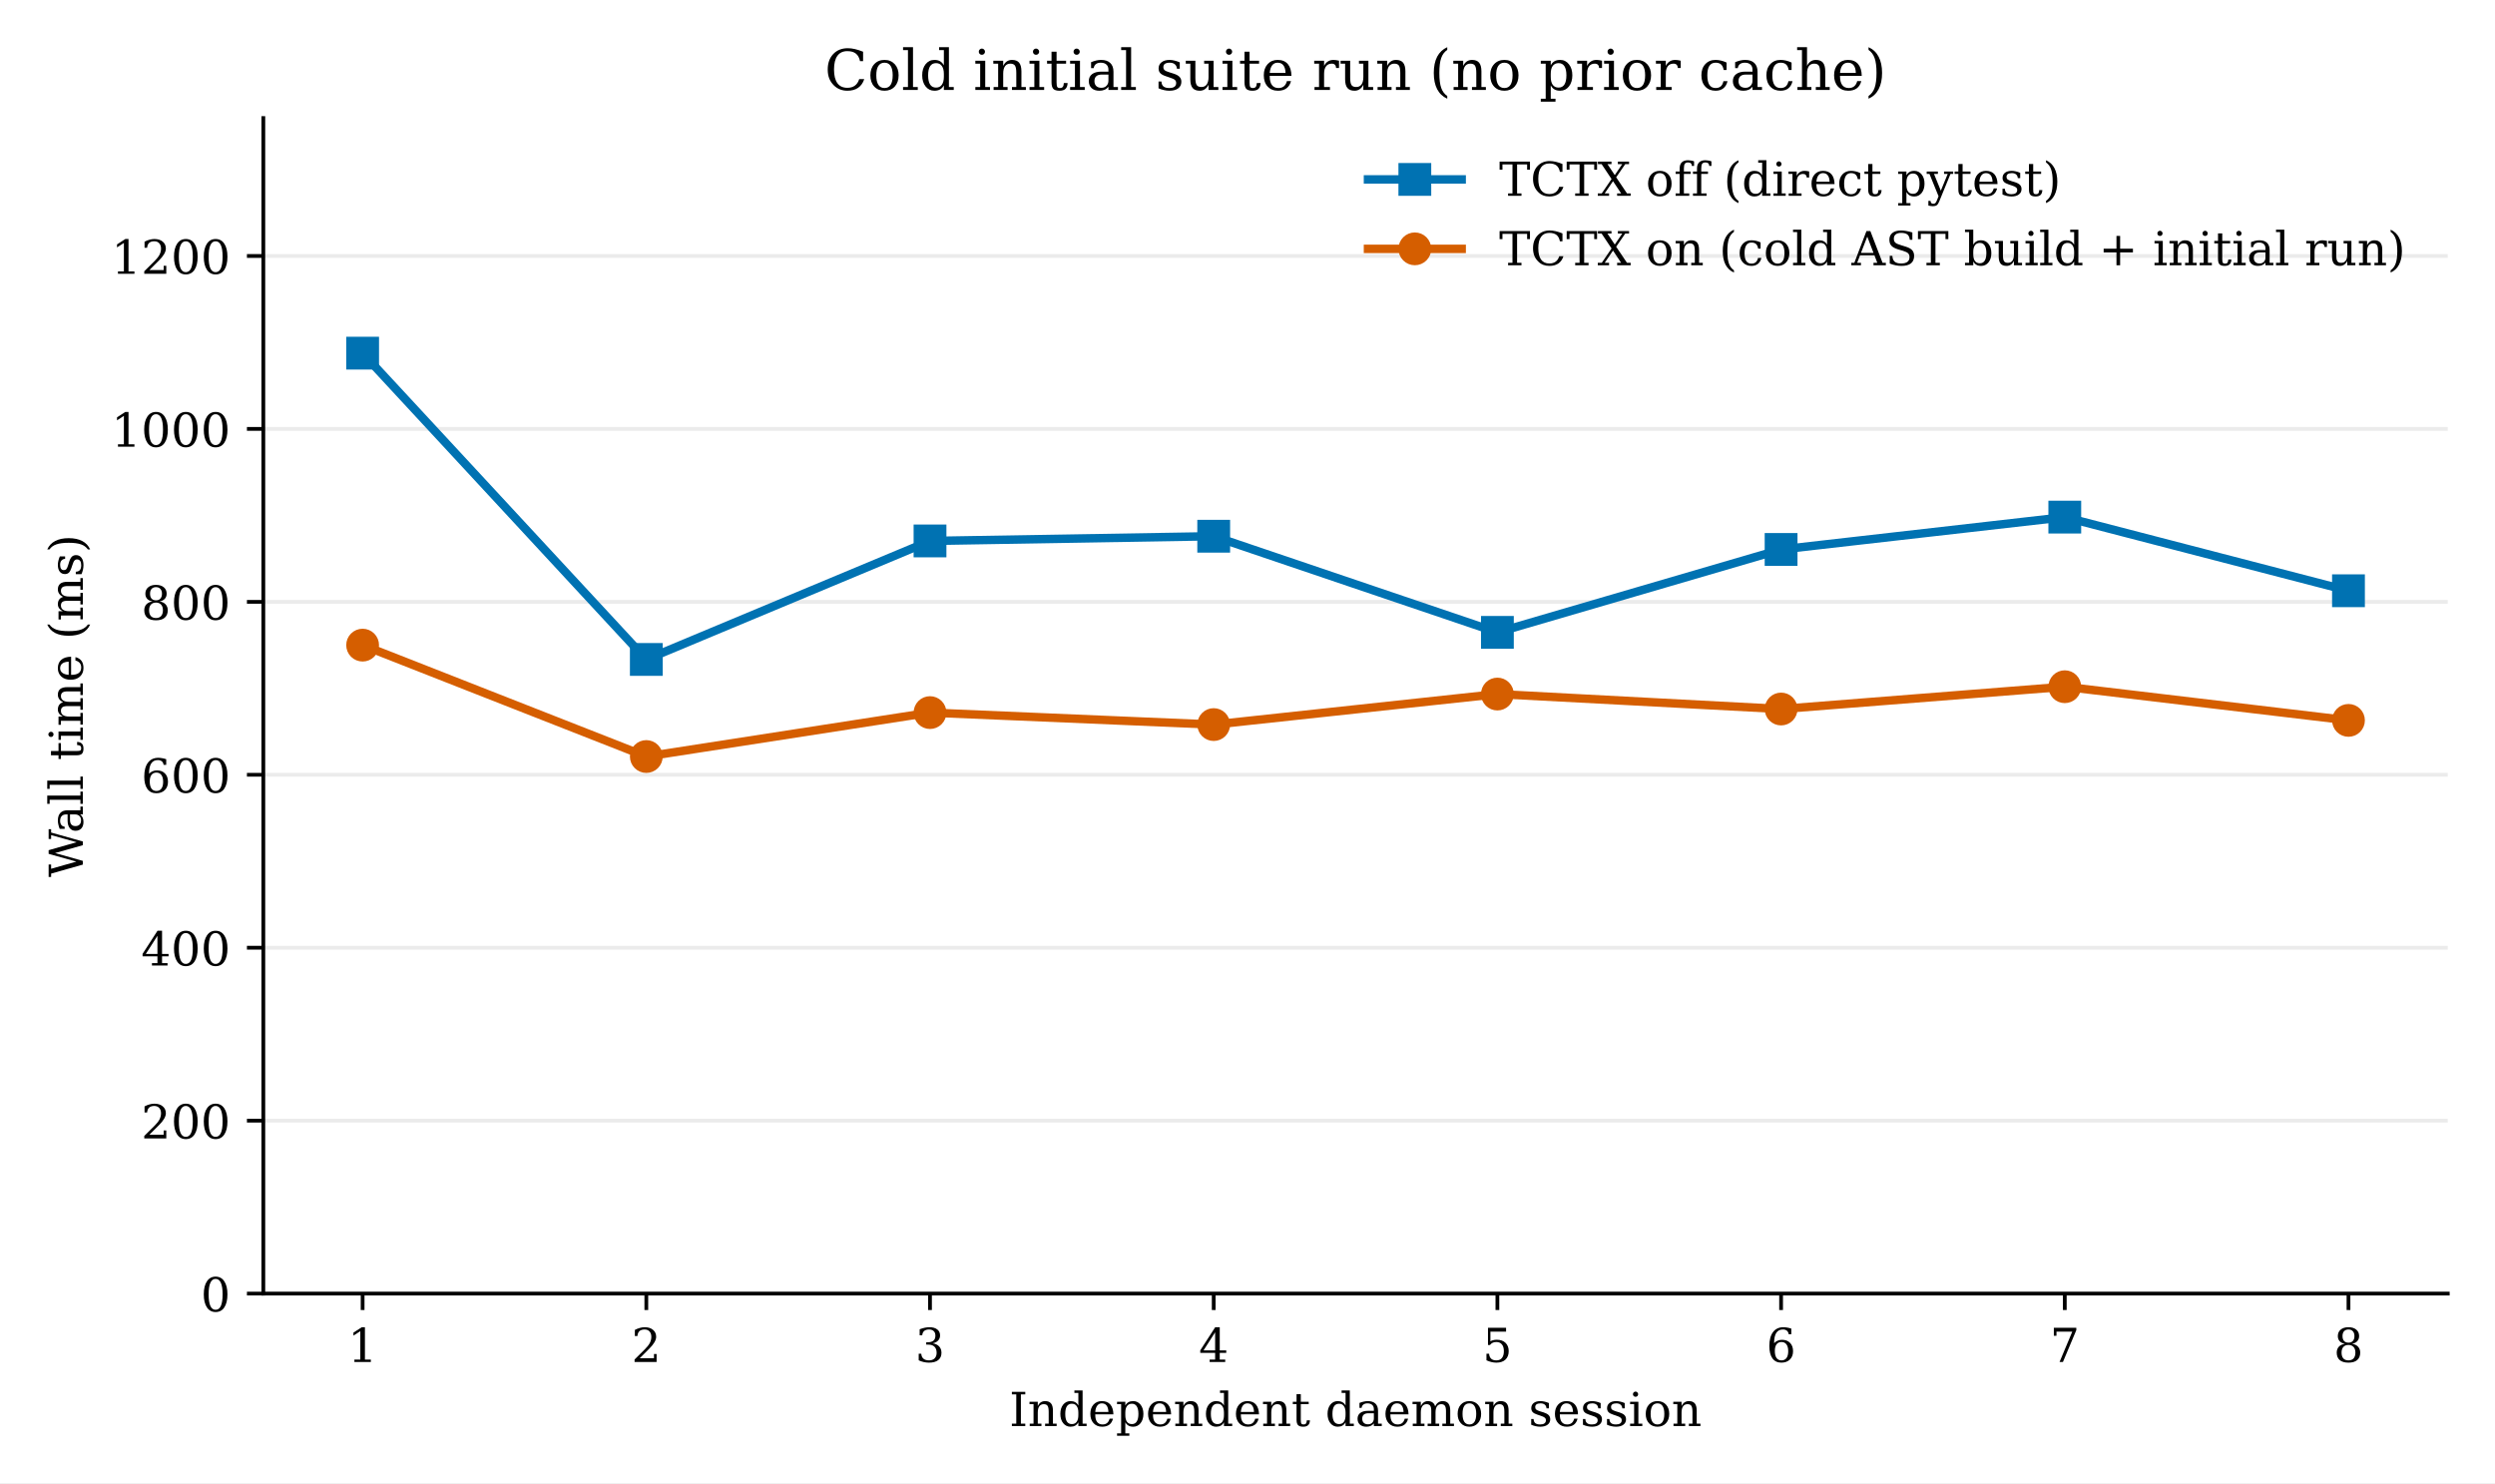
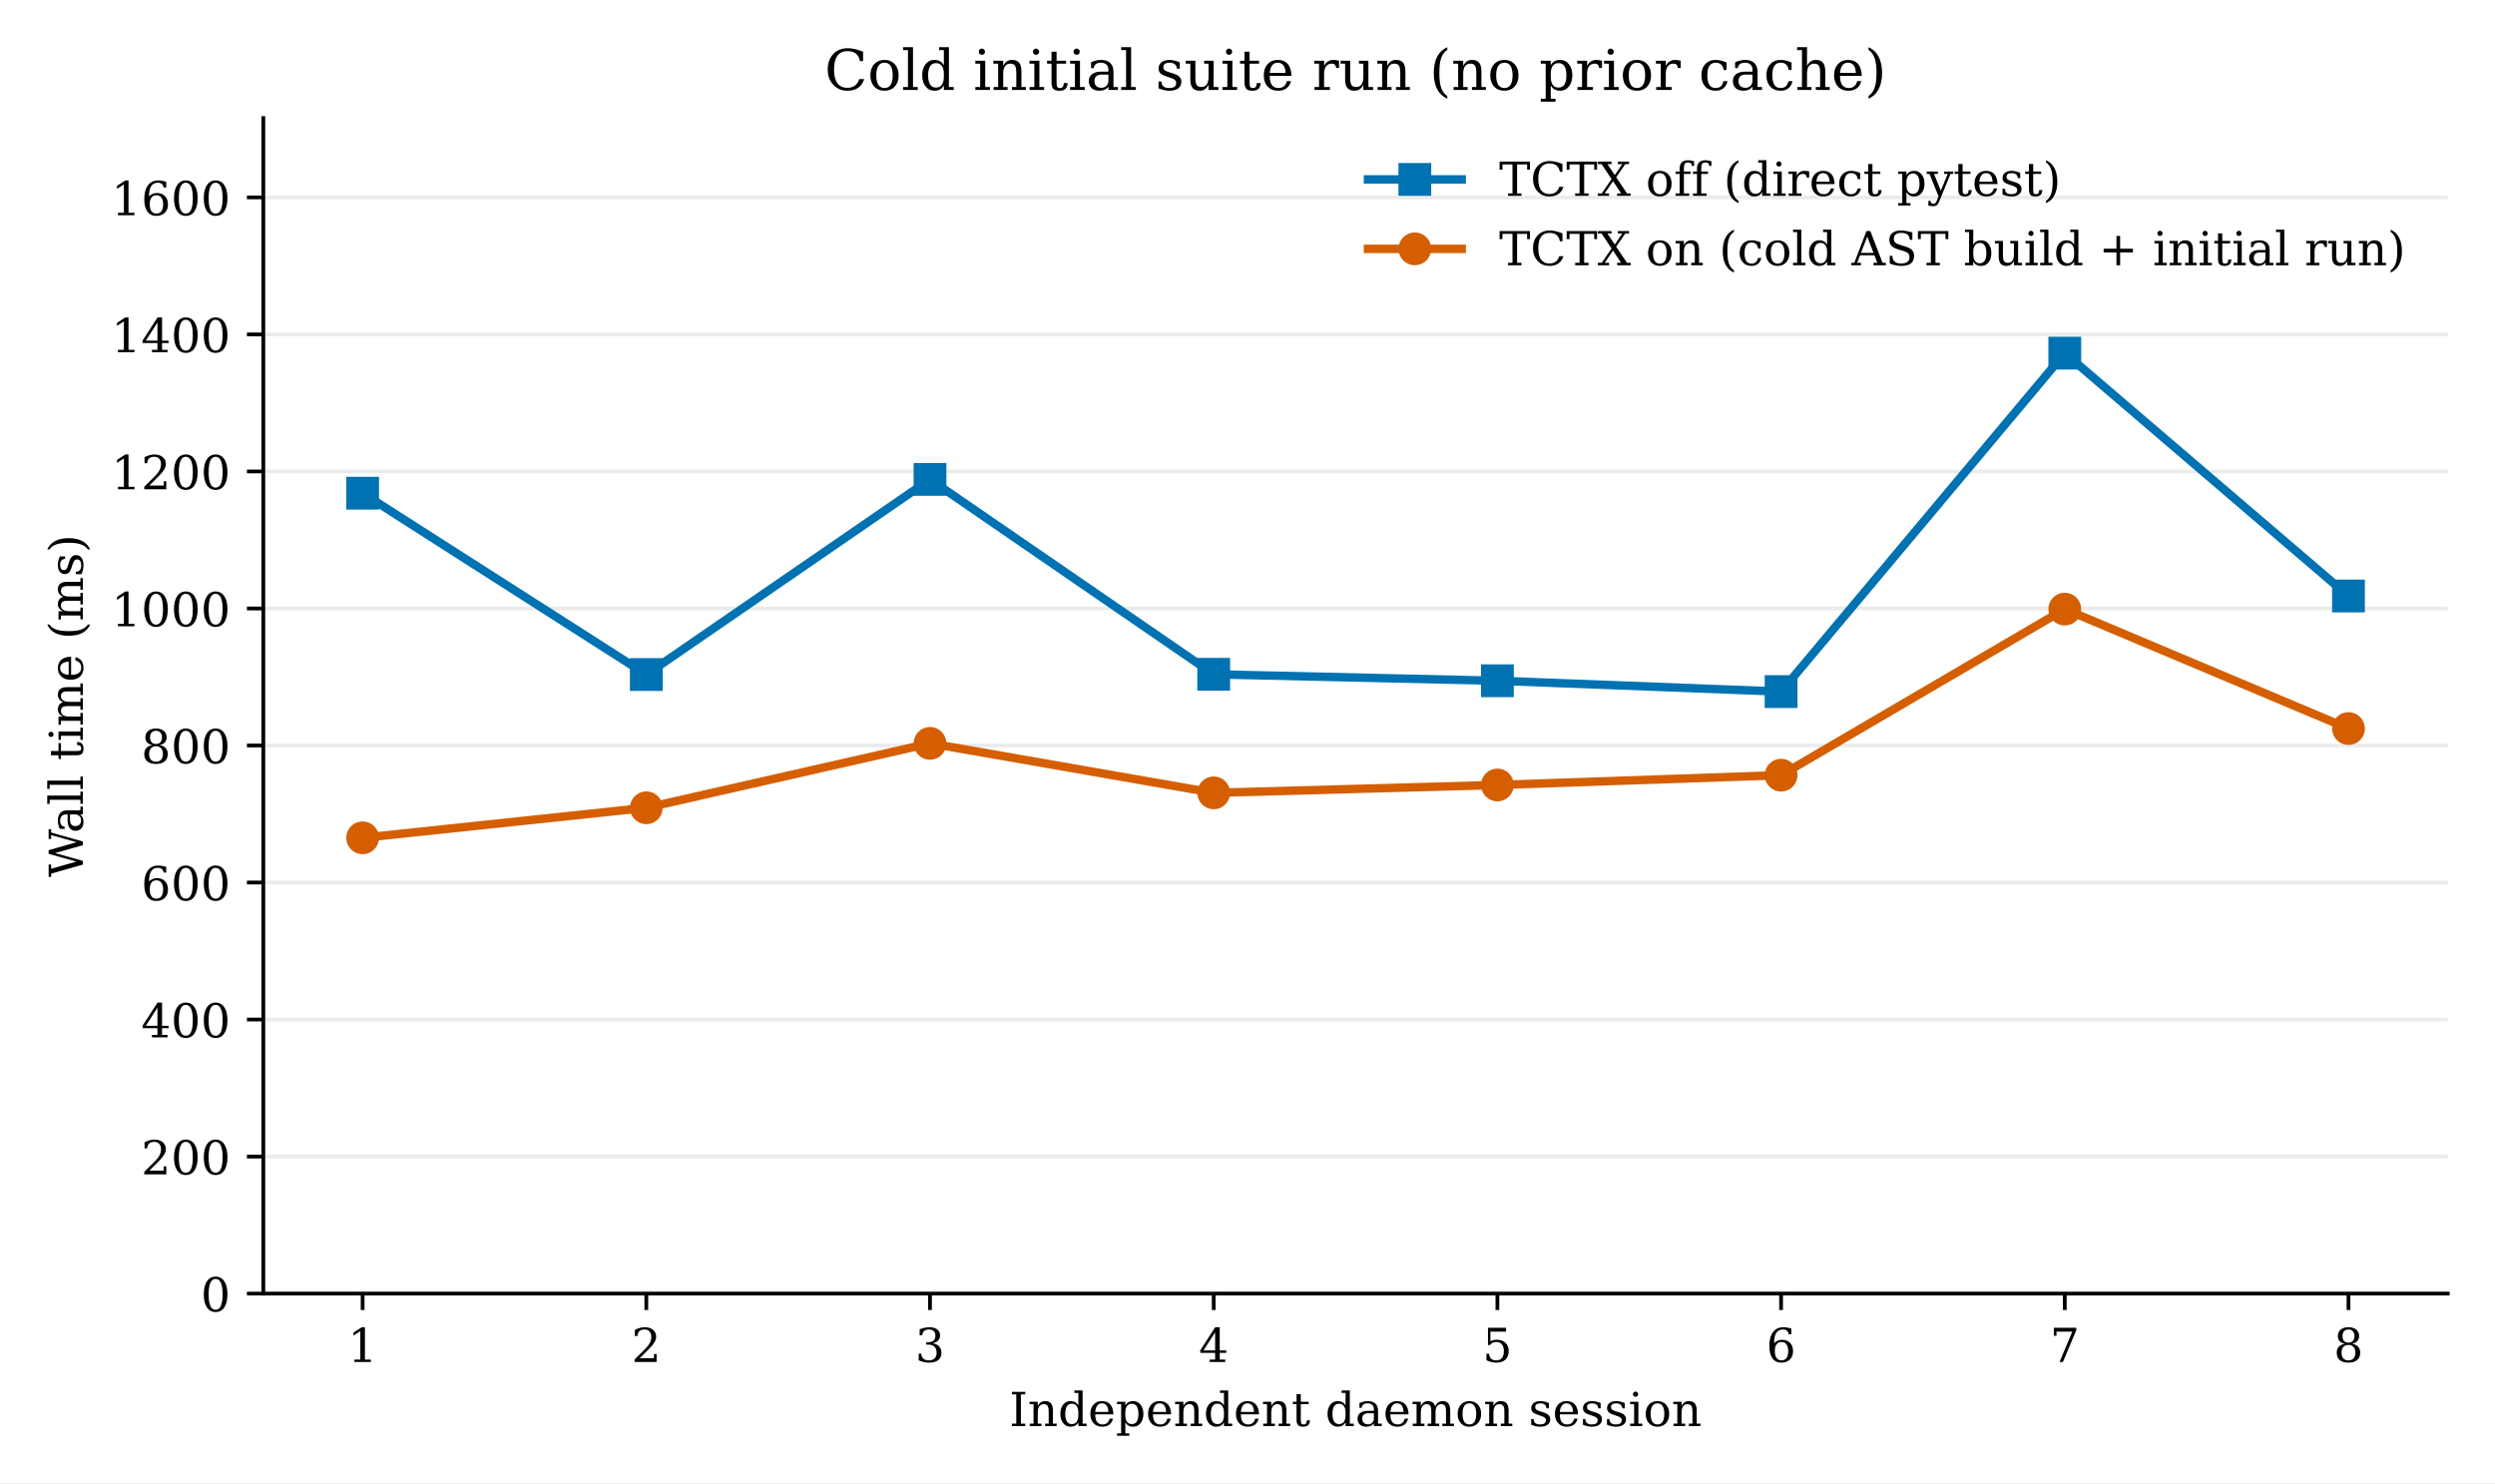
<svg xmlns="http://www.w3.org/2000/svg" xmlns:xlink="http://www.w3.org/1999/xlink" width="532.56pt" height="316.56pt" viewBox="0 0 532.56 316.56" version="1.1">
  <defs>
    <style type="text/css">*{stroke-linejoin: round; stroke-linecap: butt}</style>
  </defs>
  <g id="figure_1">
    <g id="patch_1">
      <path d="M 0 316.56 L 532.56 316.56 L 532.56 0 L 0 0 z " style="fill: #ffffff" />
    </g>
    <g id="axes_1">
      <g id="patch_2">
        <path d="M 56.208 276.123 L 522.48 276.123 L 522.48 25.198 L 56.208 25.198 z " style="fill: #ffffff" />
      </g>
      <g id="matplotlib.axis_1">
        <g id="xtick_1">
          <g id="line2d_1">
            <defs>
-               <path id="m9c17811b54" d="M 0 0 L 0 3.5 " style="stroke: #000000; stroke-width: 0.8" />
+               <path id="m26386f9635" d="M 0 0 L 0 3.5 " style="stroke: #000000; stroke-width: 0.8" />
            </defs>
            <g>
-               <use xlink:href="#m9c17811b54" x="77.402" y="276.123" style="stroke: #000000; stroke-width: 0.8" />
+               <use xlink:href="#m26386f9635" x="77.402" y="276.123" style="stroke: #000000; stroke-width: 0.8" />
            </g>
          </g>
          <g id="text_1">
            <text style="font-size: 10px; font-family: 'DejaVu Serif'; text-anchor: middle" x="77.402" y="290.722" transform="rotate(-0 77.40228 290.7217)">1</text>
          </g>
        </g>
        <g id="xtick_2">
          <g id="line2d_2">
            <g>
-               <use xlink:href="#m9c17811b54" x="137.957" y="276.123" style="stroke: #000000; stroke-width: 0.8" />
+               <use xlink:href="#m26386f9635" x="137.957" y="276.123" style="stroke: #000000; stroke-width: 0.8" />
            </g>
          </g>
          <g id="text_2">
            <text style="font-size: 10px; font-family: 'DejaVu Serif'; text-anchor: middle" x="137.957" y="290.722" transform="rotate(-0 137.957 290.7217)">2</text>
          </g>
        </g>
        <g id="xtick_3">
          <g id="line2d_3">
            <g>
-               <use xlink:href="#m9c17811b54" x="198.512" y="276.123" style="stroke: #000000; stroke-width: 0.8" />
+               <use xlink:href="#m26386f9635" x="198.512" y="276.123" style="stroke: #000000; stroke-width: 0.8" />
            </g>
          </g>
          <g id="text_3">
            <text style="font-size: 10px; font-family: 'DejaVu Serif'; text-anchor: middle" x="198.512" y="290.722" transform="rotate(-0 198.5117 290.7217)">3</text>
          </g>
        </g>
        <g id="xtick_4">
          <g id="line2d_4">
            <g>
-               <use xlink:href="#m9c17811b54" x="259.066" y="276.123" style="stroke: #000000; stroke-width: 0.8" />
+               <use xlink:href="#m26386f9635" x="259.066" y="276.123" style="stroke: #000000; stroke-width: 0.8" />
            </g>
          </g>
          <g id="text_4">
            <text style="font-size: 10px; font-family: 'DejaVu Serif'; text-anchor: middle" x="259.066" y="290.722" transform="rotate(-0 259.0665 290.7217)">4</text>
          </g>
        </g>
        <g id="xtick_5">
          <g id="line2d_5">
            <g>
-               <use xlink:href="#m9c17811b54" x="319.621" y="276.123" style="stroke: #000000; stroke-width: 0.8" />
+               <use xlink:href="#m26386f9635" x="319.621" y="276.123" style="stroke: #000000; stroke-width: 0.8" />
            </g>
          </g>
          <g id="text_5">
            <text style="font-size: 10px; font-family: 'DejaVu Serif'; text-anchor: middle" x="319.621" y="290.722" transform="rotate(-0 319.6212 290.7217)">5</text>
          </g>
        </g>
        <g id="xtick_6">
          <g id="line2d_6">
            <g>
-               <use xlink:href="#m9c17811b54" x="380.176" y="276.123" style="stroke: #000000; stroke-width: 0.8" />
+               <use xlink:href="#m26386f9635" x="380.176" y="276.123" style="stroke: #000000; stroke-width: 0.8" />
            </g>
          </g>
          <g id="text_6">
            <text style="font-size: 10px; font-family: 'DejaVu Serif'; text-anchor: middle" x="380.176" y="290.722" transform="rotate(-0 380.1759 290.7217)">6</text>
          </g>
        </g>
        <g id="xtick_7">
          <g id="line2d_7">
            <g>
-               <use xlink:href="#m9c17811b54" x="440.731" y="276.123" style="stroke: #000000; stroke-width: 0.8" />
+               <use xlink:href="#m26386f9635" x="440.731" y="276.123" style="stroke: #000000; stroke-width: 0.8" />
            </g>
          </g>
          <g id="text_7">
            <text style="font-size: 10px; font-family: 'DejaVu Serif'; text-anchor: middle" x="440.731" y="290.722" transform="rotate(-0 440.7306 290.7217)">7</text>
          </g>
        </g>
        <g id="xtick_8">
          <g id="line2d_8">
            <g>
-               <use xlink:href="#m9c17811b54" x="501.285" y="276.123" style="stroke: #000000; stroke-width: 0.8" />
+               <use xlink:href="#m26386f9635" x="501.285" y="276.123" style="stroke: #000000; stroke-width: 0.8" />
            </g>
          </g>
          <g id="text_8">
            <text style="font-size: 10px; font-family: 'DejaVu Serif'; text-anchor: middle" x="501.285" y="290.722" transform="rotate(-0 501.2854 290.7217)">8</text>
          </g>
        </g>
        <g id="text_9">
          <text style="font-size: 10px; font-family: 'DejaVu Serif'; text-anchor: middle" x="289.344" y="304.4" transform="rotate(-0 289.3438 304.3998)">Independent daemon session</text>
        </g>
      </g>
      <g id="matplotlib.axis_2">
        <g id="ytick_1">
          <g id="line2d_9">
-             <path d="M 56.208 276.123 L 522.48 276.123 " clip-path="url(#pf9fb5f5833)" style="fill: none; stroke: #b0b0b0; stroke-opacity: 0.25; stroke-width: 0.8; stroke-linecap: square" />
+             <path d="M 56.208 276.123 L 522.48 276.123 " clip-path="url(#p837819a739)" style="fill: none; stroke: #b0b0b0; stroke-opacity: 0.25; stroke-width: 0.8; stroke-linecap: square" />
          </g>
          <g id="line2d_10">
            <defs>
-               <path id="md51e144efd" d="M 0 0 L -3.5 0 " style="stroke: #000000; stroke-width: 0.8" />
+               <path id="m3b6906865f" d="M 0 0 L -3.5 0 " style="stroke: #000000; stroke-width: 0.8" />
            </defs>
            <g>
-               <use xlink:href="#md51e144efd" x="56.208" y="276.123" style="stroke: #000000; stroke-width: 0.8" />
+               <use xlink:href="#m3b6906865f" x="56.208" y="276.123" style="stroke: #000000; stroke-width: 0.8" />
            </g>
          </g>
          <g id="text_10">
            <text style="font-size: 10px; font-family: 'DejaVu Serif'; text-anchor: end" x="49.208" y="279.922" transform="rotate(-0 49.20813 279.9225)">0</text>
          </g>
        </g>
        <g id="ytick_2">
          <g id="line2d_11">
-             <path d="M 56.208 239.209 L 522.48 239.209 " clip-path="url(#pf9fb5f5833)" style="fill: none; stroke: #b0b0b0; stroke-opacity: 0.25; stroke-width: 0.8; stroke-linecap: square" />
+             <path d="M 56.208 246.875 L 522.48 246.875 " clip-path="url(#p837819a739)" style="fill: none; stroke: #b0b0b0; stroke-opacity: 0.25; stroke-width: 0.8; stroke-linecap: square" />
          </g>
          <g id="line2d_12">
            <g>
-               <use xlink:href="#md51e144efd" x="56.208" y="239.209" style="stroke: #000000; stroke-width: 0.8" />
+               <use xlink:href="#m3b6906865f" x="56.208" y="246.875" style="stroke: #000000; stroke-width: 0.8" />
            </g>
          </g>
          <g id="text_11">
-             <text style="font-size: 10px; font-family: 'DejaVu Serif'; text-anchor: end" x="49.208" y="243.008" transform="rotate(-0 49.20813 243.0085)">200</text>
+             <text style="font-size: 10px; font-family: 'DejaVu Serif'; text-anchor: end" x="49.208" y="250.674" transform="rotate(-0 49.20813 250.6743)">200</text>
          </g>
        </g>
        <g id="ytick_3">
          <g id="line2d_13">
-             <path d="M 56.208 202.295 L 522.48 202.295 " clip-path="url(#pf9fb5f5833)" style="fill: none; stroke: #b0b0b0; stroke-opacity: 0.25; stroke-width: 0.8; stroke-linecap: square" />
+             <path d="M 56.208 217.627 L 522.48 217.627 " clip-path="url(#p837819a739)" style="fill: none; stroke: #b0b0b0; stroke-opacity: 0.25; stroke-width: 0.8; stroke-linecap: square" />
          </g>
          <g id="line2d_14">
            <g>
-               <use xlink:href="#md51e144efd" x="56.208" y="202.295" style="stroke: #000000; stroke-width: 0.8" />
+               <use xlink:href="#m3b6906865f" x="56.208" y="217.627" style="stroke: #000000; stroke-width: 0.8" />
            </g>
          </g>
          <g id="text_12">
-             <text style="font-size: 10px; font-family: 'DejaVu Serif'; text-anchor: end" x="49.208" y="206.094" transform="rotate(-0 49.20813 206.0945)">400</text>
+             <text style="font-size: 10px; font-family: 'DejaVu Serif'; text-anchor: end" x="49.208" y="221.426" transform="rotate(-0 49.20813 221.4262)">400</text>
          </g>
        </g>
        <g id="ytick_4">
          <g id="line2d_15">
-             <path d="M 56.208 165.381 L 522.48 165.381 " clip-path="url(#pf9fb5f5833)" style="fill: none; stroke: #b0b0b0; stroke-opacity: 0.25; stroke-width: 0.8; stroke-linecap: square" />
+             <path d="M 56.208 188.379 L 522.48 188.379 " clip-path="url(#p837819a739)" style="fill: none; stroke: #b0b0b0; stroke-opacity: 0.25; stroke-width: 0.8; stroke-linecap: square" />
          </g>
          <g id="line2d_16">
            <g>
-               <use xlink:href="#md51e144efd" x="56.208" y="165.381" style="stroke: #000000; stroke-width: 0.8" />
+               <use xlink:href="#m3b6906865f" x="56.208" y="188.379" style="stroke: #000000; stroke-width: 0.8" />
            </g>
          </g>
          <g id="text_13">
-             <text style="font-size: 10px; font-family: 'DejaVu Serif'; text-anchor: end" x="49.208" y="169.18" transform="rotate(-0 49.20813 169.1804)">600</text>
+             <text style="font-size: 10px; font-family: 'DejaVu Serif'; text-anchor: end" x="49.208" y="192.178" transform="rotate(-0 49.20813 192.178)">600</text>
          </g>
        </g>
        <g id="ytick_5">
          <g id="line2d_17">
-             <path d="M 56.208 128.467 L 522.48 128.467 " clip-path="url(#pf9fb5f5833)" style="fill: none; stroke: #b0b0b0; stroke-opacity: 0.25; stroke-width: 0.8; stroke-linecap: square" />
+             <path d="M 56.208 159.131 L 522.48 159.131 " clip-path="url(#p837819a739)" style="fill: none; stroke: #b0b0b0; stroke-opacity: 0.25; stroke-width: 0.8; stroke-linecap: square" />
          </g>
          <g id="line2d_18">
            <g>
-               <use xlink:href="#md51e144efd" x="56.208" y="128.467" style="stroke: #000000; stroke-width: 0.8" />
+               <use xlink:href="#m3b6906865f" x="56.208" y="159.131" style="stroke: #000000; stroke-width: 0.8" />
            </g>
          </g>
          <g id="text_14">
-             <text style="font-size: 10px; font-family: 'DejaVu Serif'; text-anchor: end" x="49.208" y="132.266" transform="rotate(-0 49.20813 132.2664)">800</text>
+             <text style="font-size: 10px; font-family: 'DejaVu Serif'; text-anchor: end" x="49.208" y="162.93" transform="rotate(-0 49.20813 162.9299)">800</text>
          </g>
        </g>
        <g id="ytick_6">
          <g id="line2d_19">
-             <path d="M 56.208 91.553 L 522.48 91.553 " clip-path="url(#pf9fb5f5833)" style="fill: none; stroke: #b0b0b0; stroke-opacity: 0.25; stroke-width: 0.8; stroke-linecap: square" />
+             <path d="M 56.208 129.882 L 522.48 129.882 " clip-path="url(#p837819a739)" style="fill: none; stroke: #b0b0b0; stroke-opacity: 0.25; stroke-width: 0.8; stroke-linecap: square" />
          </g>
          <g id="line2d_20">
            <g>
-               <use xlink:href="#md51e144efd" x="56.208" y="91.553" style="stroke: #000000; stroke-width: 0.8" />
+               <use xlink:href="#m3b6906865f" x="56.208" y="129.882" style="stroke: #000000; stroke-width: 0.8" />
            </g>
          </g>
          <g id="text_15">
-             <text style="font-size: 10px; font-family: 'DejaVu Serif'; text-anchor: end" x="49.208" y="95.352" transform="rotate(-0 49.20813 95.3524)">1000</text>
+             <text style="font-size: 10px; font-family: 'DejaVu Serif'; text-anchor: end" x="49.208" y="133.682" transform="rotate(-0 49.20813 133.6817)">1000</text>
          </g>
        </g>
        <g id="ytick_7">
          <g id="line2d_21">
-             <path d="M 56.208 54.639 L 522.48 54.639 " clip-path="url(#pf9fb5f5833)" style="fill: none; stroke: #b0b0b0; stroke-opacity: 0.25; stroke-width: 0.8; stroke-linecap: square" />
+             <path d="M 56.208 100.634 L 522.48 100.634 " clip-path="url(#p837819a739)" style="fill: none; stroke: #b0b0b0; stroke-opacity: 0.25; stroke-width: 0.8; stroke-linecap: square" />
          </g>
          <g id="line2d_22">
            <g>
-               <use xlink:href="#md51e144efd" x="56.208" y="54.639" style="stroke: #000000; stroke-width: 0.8" />
+               <use xlink:href="#m3b6906865f" x="56.208" y="100.634" style="stroke: #000000; stroke-width: 0.8" />
            </g>
          </g>
          <g id="text_16">
-             <text style="font-size: 10px; font-family: 'DejaVu Serif'; text-anchor: end" x="49.208" y="58.438" transform="rotate(-0 49.20813 58.43838)">1200</text>
-           </g>
-         </g>
-         <g id="text_17">
+             <text style="font-size: 10px; font-family: 'DejaVu Serif'; text-anchor: end" x="49.208" y="104.434" transform="rotate(-0 49.20813 104.4336)">1200</text>
+           </g>
+         </g>
+         <g id="ytick_8">
+           <g id="line2d_23">
+             <path d="M 56.208 71.386 L 522.48 71.386 " clip-path="url(#p837819a739)" style="fill: none; stroke: #b0b0b0; stroke-opacity: 0.25; stroke-width: 0.8; stroke-linecap: square" />
+           </g>
+           <g id="line2d_24">
+             <g>
+               <use xlink:href="#m3b6906865f" x="56.208" y="71.386" style="stroke: #000000; stroke-width: 0.8" />
+             </g>
+           </g>
+           <g id="text_17">
+             <text style="font-size: 10px; font-family: 'DejaVu Serif'; text-anchor: end" x="49.208" y="75.185" transform="rotate(-0 49.20813 75.1854)">1400</text>
+           </g>
+         </g>
+         <g id="ytick_9">
+           <g id="line2d_25">
+             <path d="M 56.208 42.138 L 522.48 42.138 " clip-path="url(#p837819a739)" style="fill: none; stroke: #b0b0b0; stroke-opacity: 0.25; stroke-width: 0.8; stroke-linecap: square" />
+           </g>
+           <g id="line2d_26">
+             <g>
+               <use xlink:href="#m3b6906865f" x="56.208" y="42.138" style="stroke: #000000; stroke-width: 0.8" />
+             </g>
+           </g>
+           <g id="text_18">
+             <text style="font-size: 10px; font-family: 'DejaVu Serif'; text-anchor: end" x="49.208" y="45.937" transform="rotate(-0 49.20813 45.93725)">1600</text>
+           </g>
+         </g>
+         <g id="text_19">
          <text style="font-size: 10px; font-family: 'DejaVu Serif'; text-anchor: middle" x="17.678" y="150.661" transform="rotate(-90 17.67844 150.6607)">Wall time (ms)</text>
        </g>
      </g>
-       <g id="line2d_23">
-         <path d="M 77.402 75.383 L 137.957 140.761 L 198.512 115.465 L 259.066 114.461 L 319.621 134.983 L 380.176 117.282 L 440.731 110.38 L 501.285 126.098 " clip-path="url(#pf9fb5f5833)" style="fill: none; stroke: #0072b2; stroke-width: 1.8; stroke-linecap: square" />
+       <g id="line2d_27">
+         <path d="M 77.402 105.274 L 137.957 143.982 L 198.512 102.33 L 259.066 143.935 L 319.621 145.31 L 380.176 147.624 L 440.731 75.383 L 501.285 127.216 " clip-path="url(#p837819a739)" style="fill: none; stroke: #0072b2; stroke-width: 1.8; stroke-linecap: square" />
        <defs>
-           <path id="md5bef12a44" d="M -3 3 L 3 3 L 3 -3 L -3 -3 z " style="stroke: #0072b2; stroke-linejoin: miter" />
+           <path id="m4973f1d478" d="M -3 3 L 3 3 L 3 -3 L -3 -3 z " style="stroke: #0072b2; stroke-linejoin: miter" />
        </defs>
-         <g clip-path="url(#pf9fb5f5833)">
-           <use xlink:href="#md5bef12a44" x="77.402" y="75.383" style="fill: #0072b2; stroke: #0072b2; stroke-linejoin: miter" />
-           <use xlink:href="#md5bef12a44" x="137.957" y="140.761" style="fill: #0072b2; stroke: #0072b2; stroke-linejoin: miter" />
-           <use xlink:href="#md5bef12a44" x="198.512" y="115.465" style="fill: #0072b2; stroke: #0072b2; stroke-linejoin: miter" />
-           <use xlink:href="#md5bef12a44" x="259.066" y="114.461" style="fill: #0072b2; stroke: #0072b2; stroke-linejoin: miter" />
-           <use xlink:href="#md5bef12a44" x="319.621" y="134.983" style="fill: #0072b2; stroke: #0072b2; stroke-linejoin: miter" />
-           <use xlink:href="#md5bef12a44" x="380.176" y="117.282" style="fill: #0072b2; stroke: #0072b2; stroke-linejoin: miter" />
-           <use xlink:href="#md5bef12a44" x="440.731" y="110.38" style="fill: #0072b2; stroke: #0072b2; stroke-linejoin: miter" />
-           <use xlink:href="#md5bef12a44" x="501.285" y="126.098" style="fill: #0072b2; stroke: #0072b2; stroke-linejoin: miter" />
-         </g>
-       </g>
-       <g id="line2d_24">
-         <path d="M 77.402 137.706 L 137.957 161.482 L 198.512 152.106 L 259.066 154.664 L 319.621 148.149 L 380.176 151.342 L 440.731 146.582 L 501.285 153.769 " clip-path="url(#pf9fb5f5833)" style="fill: none; stroke: #d55e00; stroke-width: 1.8; stroke-linecap: square" />
+         <g clip-path="url(#p837819a739)">
+           <use xlink:href="#m4973f1d478" x="77.402" y="105.274" style="fill: #0072b2; stroke: #0072b2; stroke-linejoin: miter" />
+           <use xlink:href="#m4973f1d478" x="137.957" y="143.982" style="fill: #0072b2; stroke: #0072b2; stroke-linejoin: miter" />
+           <use xlink:href="#m4973f1d478" x="198.512" y="102.33" style="fill: #0072b2; stroke: #0072b2; stroke-linejoin: miter" />
+           <use xlink:href="#m4973f1d478" x="259.066" y="143.935" style="fill: #0072b2; stroke: #0072b2; stroke-linejoin: miter" />
+           <use xlink:href="#m4973f1d478" x="319.621" y="145.31" style="fill: #0072b2; stroke: #0072b2; stroke-linejoin: miter" />
+           <use xlink:href="#m4973f1d478" x="380.176" y="147.624" style="fill: #0072b2; stroke: #0072b2; stroke-linejoin: miter" />
+           <use xlink:href="#m4973f1d478" x="440.731" y="75.383" style="fill: #0072b2; stroke: #0072b2; stroke-linejoin: miter" />
+           <use xlink:href="#m4973f1d478" x="501.285" y="127.216" style="fill: #0072b2; stroke: #0072b2; stroke-linejoin: miter" />
+         </g>
+       </g>
+       <g id="line2d_28">
+         <path d="M 77.402 178.833 L 137.957 172.427 L 198.512 158.675 L 259.066 169.237 L 319.621 167.556 L 380.176 165.464 L 440.731 130.015 L 501.285 155.515 " clip-path="url(#p837819a739)" style="fill: none; stroke: #d55e00; stroke-width: 1.8; stroke-linecap: square" />
        <defs>
-           <path id="m0717e03281" d="M 0 3 C 0.796 3 1.559 2.684 2.121 2.121 C 2.684 1.559 3 0.796 3 0 C 3 -0.796 2.684 -1.559 2.121 -2.121 C 1.559 -2.684 0.796 -3 0 -3 C -0.796 -3 -1.559 -2.684 -2.121 -2.121 C -2.684 -1.559 -3 -0.796 -3 0 C -3 0.796 -2.684 1.559 -2.121 2.121 C -1.559 2.684 -0.796 3 0 3 z " style="stroke: #d55e00" />
+           <path id="m503d611ca9" d="M 0 3 C 0.796 3 1.559 2.684 2.121 2.121 C 2.684 1.559 3 0.796 3 0 C 3 -0.796 2.684 -1.559 2.121 -2.121 C 1.559 -2.684 0.796 -3 0 -3 C -0.796 -3 -1.559 -2.684 -2.121 -2.121 C -2.684 -1.559 -3 -0.796 -3 0 C -3 0.796 -2.684 1.559 -2.121 2.121 C -1.559 2.684 -0.796 3 0 3 z " style="stroke: #d55e00" />
        </defs>
-         <g clip-path="url(#pf9fb5f5833)">
-           <use xlink:href="#m0717e03281" x="77.402" y="137.706" style="fill: #d55e00; stroke: #d55e00" />
-           <use xlink:href="#m0717e03281" x="137.957" y="161.482" style="fill: #d55e00; stroke: #d55e00" />
-           <use xlink:href="#m0717e03281" x="198.512" y="152.106" style="fill: #d55e00; stroke: #d55e00" />
-           <use xlink:href="#m0717e03281" x="259.066" y="154.664" style="fill: #d55e00; stroke: #d55e00" />
-           <use xlink:href="#m0717e03281" x="319.621" y="148.149" style="fill: #d55e00; stroke: #d55e00" />
-           <use xlink:href="#m0717e03281" x="380.176" y="151.342" style="fill: #d55e00; stroke: #d55e00" />
-           <use xlink:href="#m0717e03281" x="440.731" y="146.582" style="fill: #d55e00; stroke: #d55e00" />
-           <use xlink:href="#m0717e03281" x="501.285" y="153.769" style="fill: #d55e00; stroke: #d55e00" />
+         <g clip-path="url(#p837819a739)">
+           <use xlink:href="#m503d611ca9" x="77.402" y="178.833" style="fill: #d55e00; stroke: #d55e00" />
+           <use xlink:href="#m503d611ca9" x="137.957" y="172.427" style="fill: #d55e00; stroke: #d55e00" />
+           <use xlink:href="#m503d611ca9" x="198.512" y="158.675" style="fill: #d55e00; stroke: #d55e00" />
+           <use xlink:href="#m503d611ca9" x="259.066" y="169.237" style="fill: #d55e00; stroke: #d55e00" />
+           <use xlink:href="#m503d611ca9" x="319.621" y="167.556" style="fill: #d55e00; stroke: #d55e00" />
+           <use xlink:href="#m503d611ca9" x="380.176" y="165.464" style="fill: #d55e00; stroke: #d55e00" />
+           <use xlink:href="#m503d611ca9" x="440.731" y="130.015" style="fill: #d55e00; stroke: #d55e00" />
+           <use xlink:href="#m503d611ca9" x="501.285" y="155.515" style="fill: #d55e00; stroke: #d55e00" />
        </g>
      </g>
      <g id="patch_3">
        <path d="M 56.208 276.123 L 56.208 25.198 " style="fill: none; stroke: #000000; stroke-width: 0.8; stroke-linejoin: miter; stroke-linecap: square" />
      </g>
      <g id="patch_4">
        <path d="M 56.208 276.123 L 522.48 276.123 " style="fill: none; stroke: #000000; stroke-width: 0.8; stroke-linejoin: miter; stroke-linecap: square" />
      </g>
-       <g id="text_18">
+       <g id="text_20">
        <text style="font-size: 12px; font-family: 'DejaVu Serif'; text-anchor: middle" x="289.344" y="19.198" transform="rotate(-0 289.3438 19.19813)">Cold initial suite run (no prior cache)</text>
      </g>
      <g id="legend_1">
-         <g id="line2d_25">
+         <g id="line2d_29">
          <path d="M 291.998 38.297 L 301.998 38.297 L 311.998 38.297 " style="fill: none; stroke: #0072b2; stroke-width: 1.8; stroke-linecap: square" />
          <g>
-             <use xlink:href="#md5bef12a44" x="301.998" y="38.297" style="fill: #0072b2; stroke: #0072b2; stroke-linejoin: miter" />
-           </g>
-         </g>
-         <g id="text_19">
+             <use xlink:href="#m4973f1d478" x="301.998" y="38.297" style="fill: #0072b2; stroke: #0072b2; stroke-linejoin: miter" />
+           </g>
+         </g>
+         <g id="text_21">
          <text style="font-size: 10px; font-family: 'DejaVu Serif'; text-anchor: start" x="319.998" y="41.797" transform="rotate(-0 319.9983 41.79656)">TCTX off (direct pytest)</text>
        </g>
-         <g id="line2d_26">
+         <g id="line2d_30">
          <path d="M 291.998 53.117 L 301.998 53.117 L 311.998 53.117 " style="fill: none; stroke: #d55e00; stroke-width: 1.8; stroke-linecap: square" />
          <g>
-             <use xlink:href="#m0717e03281" x="301.998" y="53.117" style="fill: #d55e00; stroke: #d55e00" />
-           </g>
-         </g>
-         <g id="text_20">
+             <use xlink:href="#m503d611ca9" x="301.998" y="53.117" style="fill: #d55e00; stroke: #d55e00" />
+           </g>
+         </g>
+         <g id="text_22">
          <text style="font-size: 10px; font-family: 'DejaVu Serif'; text-anchor: start" x="319.998" y="56.617" transform="rotate(-0 319.9983 56.61688)">TCTX on (cold AST build + initial run)</text>
        </g>
      </g>
    </g>
  </g>
  <defs>
-     <clipPath id="pf9fb5f5833">
+     <clipPath id="p837819a739">
      <rect x="56.208" y="25.198" width="466.271" height="250.925" />
    </clipPath>
  </defs>
</svg>
